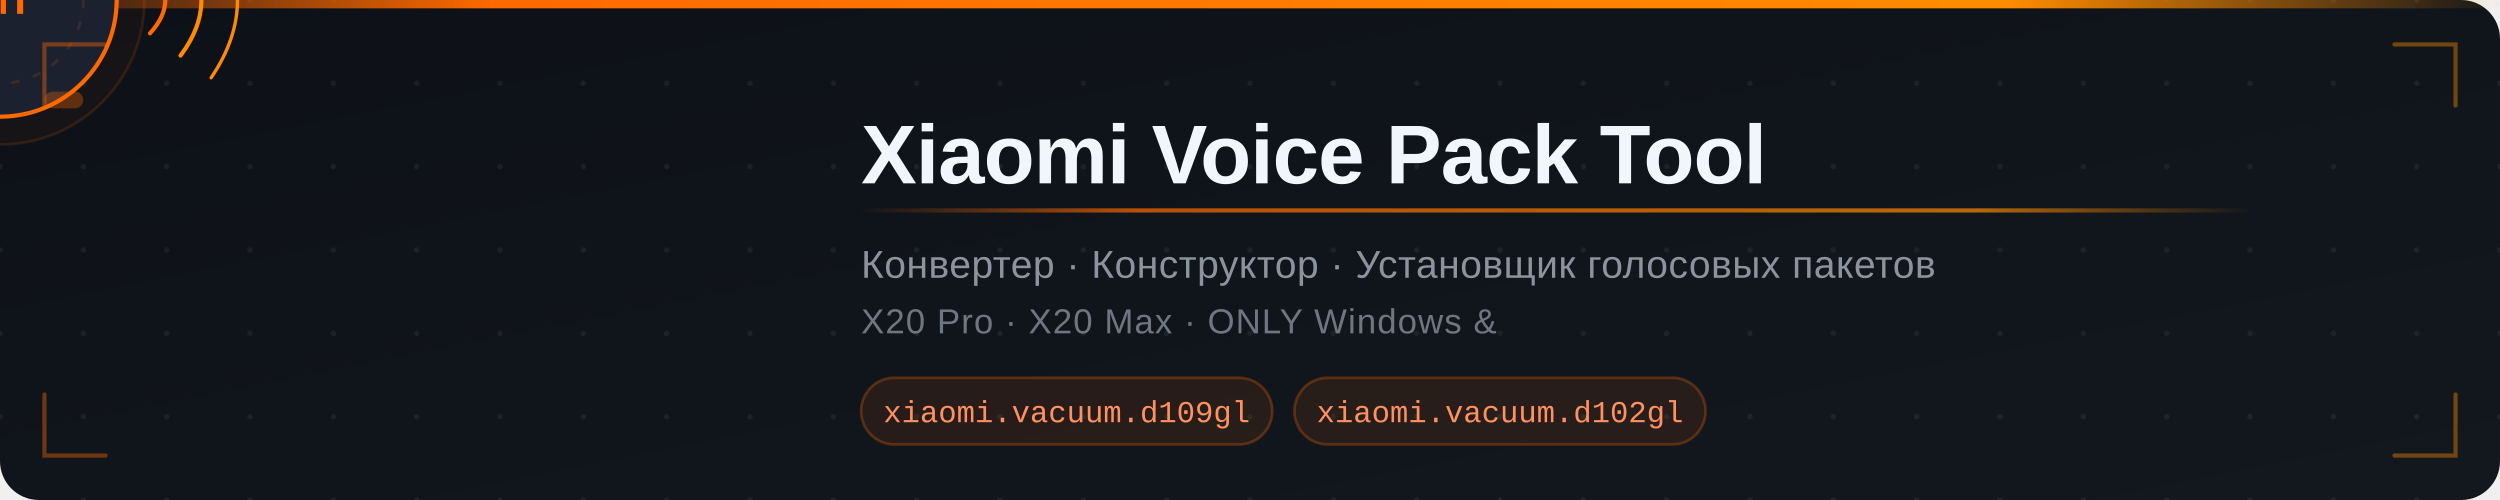
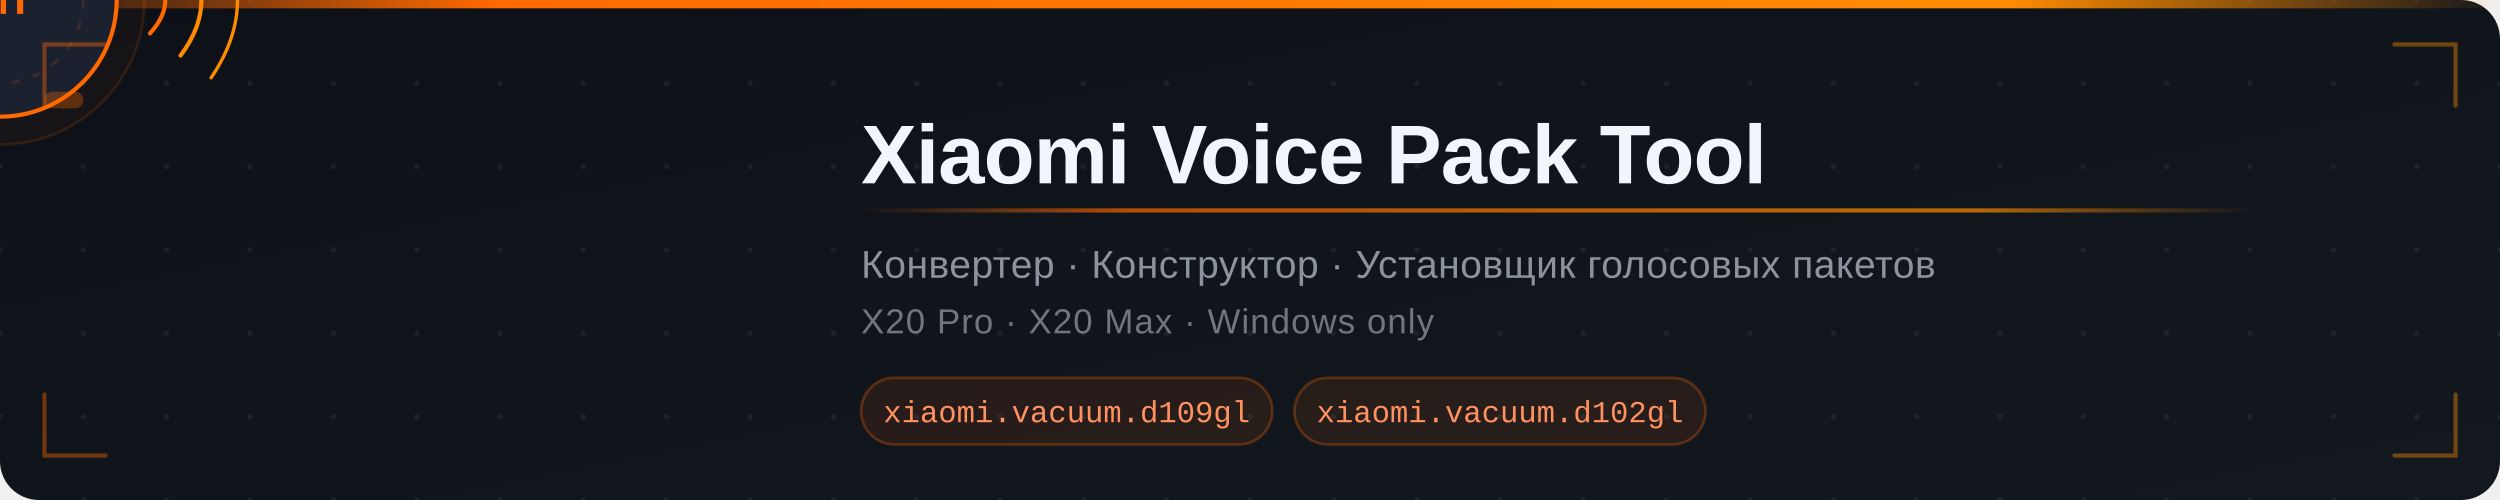
<svg xmlns="http://www.w3.org/2000/svg" width="900" height="180" viewBox="0 0 900 180" role="img">
  <defs>
    <linearGradient id="bg" x1="0" y1="0" x2="1" y2="1" gradientUnits="objectBoundingBox">
      <stop offset="0%" stop-color="#0d1117" />
      <stop offset="100%" stop-color="#13181f" />
    </linearGradient>
    <linearGradient id="ln" x1="0" y1="0" x2="1" y2="0" gradientUnits="objectBoundingBox">
      <stop offset="0%" stop-color="#ff6900" stop-opacity="0" />
      <stop offset="20%" stop-color="#ff6900" />
      <stop offset="80%" stop-color="#ff8c00" />
      <stop offset="100%" stop-color="#ff8c00" stop-opacity="0" />
    </linearGradient>
    <clipPath id="clip">
      <rect width="900" height="180" rx="14" />
    </clipPath>
    <symbol id="roboR" viewBox="-60 -60 160 120" overflow="visible">
      <circle r="52" fill="#ff690008" stroke="#ff690022" stroke-width="1" />
      <circle r="42" fill="#1c2130" stroke="#ff6900" stroke-width="1.5" />
      <circle r="30" fill="none" stroke="#ff690025" stroke-width="1" stroke-dasharray="3 5" />
      <rect x="-8" y="-41" width="16" height="8" rx="4" fill="#ff6900" />
      <circle r="5" cy="-24" fill="#ff6900">
        <animate attributeName="r" values="5;6.2;5" dur="2s" repeatCount="indefinite" />
        <animate attributeName="opacity" values="0.7;1;0.7" dur="2s" repeatCount="indefinite" />
      </circle>
      <text text-anchor="middle" dy="5" font-family="Arial Black,Arial" font-weight="900" font-size="15" fill="#ff6900" letter-spacing="2">MI</text>
      <rect x="-30" y="33" width="14" height="6" rx="3" fill="#ff690050" />
      <rect x="16" y="33" width="14" height="6" rx="3" fill="#ff690050" />
      <path d="M 54 -12 Q 65 0 54 12" fill="none" stroke="#ff6900" stroke-width="1.5" stroke-linecap="round">
        <animate attributeName="opacity" values="0.2;1;0.2" dur="1.3s" repeatCount="indefinite" />
      </path>
      <path d="M 65 -20 Q 80 0 65 20" fill="none" stroke="#ff8c00" stroke-width="1.5" stroke-linecap="round">
        <animate attributeName="opacity" values="0.1;0.7;0.1" dur="1.3s" begin="0.25s" repeatCount="indefinite" />
      </path>
      <path d="M 76 -28 Q 95 0 76 28" fill="none" stroke="#ff8c00" stroke-width="1.2" stroke-linecap="round">
        <animate attributeName="opacity" values="0.05;0.4;0.05" dur="1.3s" begin="0.5s" repeatCount="indefinite" />
      </path>
    </symbol>
    <symbol id="roboL" viewBox="-100 -60 160 120" overflow="visible">
      <circle r="52" fill="#ff690008" stroke="#ff690022" stroke-width="1" />
      <circle r="42" fill="#1c2130" stroke="#ff6900" stroke-width="1.5" />
      <circle r="30" fill="none" stroke="#ff690025" stroke-width="1" stroke-dasharray="3 5" />
      <rect x="-8" y="-41" width="16" height="8" rx="4" fill="#ff6900" />
      <circle r="5" cy="-24" fill="#ff6900">
        <animate attributeName="r" values="5;6.2;5" dur="2s" repeatCount="indefinite" />
        <animate attributeName="opacity" values="0.7;1;0.7" dur="2s" repeatCount="indefinite" />
      </circle>
      <text text-anchor="middle" dy="5" font-family="Arial Black,Arial" font-weight="900" font-size="15" fill="#ff6900" letter-spacing="2">MI</text>
      <rect x="-30" y="33" width="14" height="6" rx="3" fill="#ff690050" />
      <rect x="16" y="33" width="14" height="6" rx="3" fill="#ff690050" />
      <path d="M -54 -12 Q -65 0 -54 12" fill="none" stroke="#ff6900" stroke-width="1.5" stroke-linecap="round">
        <animate attributeName="opacity" values="0.2;1;0.2" dur="1.3s" repeatCount="indefinite" />
      </path>
      <path d="M -65 -20 Q -80 0 -65 20" fill="none" stroke="#ff8c00" stroke-width="1.5" stroke-linecap="round">
        <animate attributeName="opacity" values="0.1;0.7;0.1" dur="1.3s" begin="0.25s" repeatCount="indefinite" />
      </path>
      <path d="M -76 -28 Q -95 0 -76 28" fill="none" stroke="#ff8c00" stroke-width="1.2" stroke-linecap="round">
        <animate attributeName="opacity" values="0.05;0.4;0.05" dur="1.3s" begin="0.5s" repeatCount="indefinite" />
      </path>
    </symbol>
  </defs>
  <rect width="900" height="180" rx="14" fill="url(#bg)" />
  <g clip-path="url(#clip)" opacity="0.055">
    <g id="row">
      <circle cx="0" cy="0" r="1" fill="#fff" />
      <circle cx="30" cy="0" r="1" fill="#fff" />
      <circle cx="60" cy="0" r="1" fill="#fff" />
      <circle cx="90" cy="0" r="1" fill="#fff" />
      <circle cx="120" cy="0" r="1" fill="#fff" />
      <circle cx="150" cy="0" r="1" fill="#fff" />
      <circle cx="180" cy="0" r="1" fill="#fff" />
      <circle cx="210" cy="0" r="1" fill="#fff" />
      <circle cx="240" cy="0" r="1" fill="#fff" />
      <circle cx="270" cy="0" r="1" fill="#fff" />
      <circle cx="300" cy="0" r="1" fill="#fff" />
      <circle cx="330" cy="0" r="1" fill="#fff" />
      <circle cx="360" cy="0" r="1" fill="#fff" />
      <circle cx="390" cy="0" r="1" fill="#fff" />
      <circle cx="420" cy="0" r="1" fill="#fff" />
      <circle cx="450" cy="0" r="1" fill="#fff" />
      <circle cx="480" cy="0" r="1" fill="#fff" />
      <circle cx="510" cy="0" r="1" fill="#fff" />
      <circle cx="540" cy="0" r="1" fill="#fff" />
      <circle cx="570" cy="0" r="1" fill="#fff" />
      <circle cx="600" cy="0" r="1" fill="#fff" />
      <circle cx="630" cy="0" r="1" fill="#fff" />
      <circle cx="660" cy="0" r="1" fill="#fff" />
      <circle cx="690" cy="0" r="1" fill="#fff" />
      <circle cx="720" cy="0" r="1" fill="#fff" />
      <circle cx="750" cy="0" r="1" fill="#fff" />
      <circle cx="780" cy="0" r="1" fill="#fff" />
      <circle cx="810" cy="0" r="1" fill="#fff" />
      <circle cx="840" cy="0" r="1" fill="#fff" />
      <circle cx="870" cy="0" r="1" fill="#fff" />
      <circle cx="900" cy="0" r="1" fill="#fff" />
    </g>
    <use href="#row" y="30" />
    <use href="#row" y="60" />
    <use href="#row" y="90" />
    <use href="#row" y="120" />
    <use href="#row" y="150" />
    <use href="#row" y="180" />
  </g>
  <rect x="0" y="0" width="900" height="3" rx="1.5" fill="url(#ln)" />
  <g opacity="1">
    <animateTransform attributeName="transform" type="translate" values="-60,90; 250,90; 250,90; 250,90; -60,90; -60,90" keyTimes="0; 0.385; 0.385; 0.423; 0.808; 1" calcMode="spline" keySplines="0.4 0 0.6 1; 0 0 1 1; 0 0 1 1; 0.4 0 0.6 1; 0 0 1 1" dur="13s" repeatCount="indefinite" />
    <animate attributeName="opacity" values="1;1;0;0;0;1" keyTimes="0; 0.385; 0.423; 0.423; 1; 1" calcMode="discrete" dur="13s" repeatCount="indefinite" />
    <use href="#roboR" x="-60" y="-60" width="160" height="120" />
  </g>
  <g opacity="0">
    <animateTransform attributeName="transform" type="translate" values="-60,90; 250,90; 250,90; 250,90; -60,90; -60,90" keyTimes="0; 0.385; 0.385; 0.423; 0.808; 1" calcMode="spline" keySplines="0.4 0 0.6 1; 0 0 1 1; 0 0 1 1; 0.4 0 0.6 1; 0 0 1 1" dur="13s" repeatCount="indefinite" />
    <animate attributeName="opacity" values="0;0;1;1;1;0" keyTimes="0; 0.385; 0.423; 0.423; 0.808; 1" calcMode="discrete" dur="13s" repeatCount="indefinite" />
    <use href="#roboL" x="-100" y="-60" width="160" height="120" />
  </g>
  <text x="310" y="66" font-family="'Segoe UI','Helvetica Neue',Arial,sans-serif" font-weight="700" font-size="30" fill="#f0f6fc" letter-spacing="-0.3">
    Xiaomi Voice Pack Tool
  </text>
  <rect x="310" y="75" width="500" height="1.5" rx="0.75" fill="url(#ln)" opacity="0.7" />
  <text x="310" y="100" font-family="'Segoe UI',Arial,sans-serif" font-size="14" fill="#8b949e" letter-spacing="0.2">
    Конвертер · Конструктор · Установщик голосовых пакетов
  </text>
  <text x="310" y="120" font-family="'Segoe UI',Arial,sans-serif" font-size="12.5" fill="#6e7681" letter-spacing="0.4">
-     X20 Pro · X20 Max  · ONLY Windows &amp;
+     X20 Pro · X20 Max  · Windows only
  </text>
  <rect x="310" y="136" width="148" height="24" rx="12" fill="#ff690018" stroke="#ff690045" stroke-width="1" />
  <text x="384" y="152" text-anchor="middle" font-family="'Consolas','Courier New',monospace" font-size="11" fill="#ff9060">xiaomi.vacuum.d109gl</text>
  <rect x="466" y="136" width="148" height="24" rx="12" fill="#ff690018" stroke="#ff690045" stroke-width="1" />
  <text x="540" y="152" text-anchor="middle" font-family="'Consolas','Courier New',monospace" font-size="11" fill="#ff9060">xiaomi.vacuum.d102gl</text>
  <path d="M 16 38 L 16 16 L 38 16" fill="none" stroke="#ff6900" stroke-width="1.5" stroke-linecap="round" opacity="0.4" />
  <path d="M 862 16 L 884 16 L 884 38" fill="none" stroke="#ff8c00" stroke-width="1.5" stroke-linecap="round" opacity="0.4" />
  <path d="M 16 142 L 16 164 L 38 164" fill="none" stroke="#ff6900" stroke-width="1.5" stroke-linecap="round" opacity="0.4" />
  <path d="M 862 164 L 884 164 L 884 142" fill="none" stroke="#ff8c00" stroke-width="1.5" stroke-linecap="round" opacity="0.4" />
</svg>
